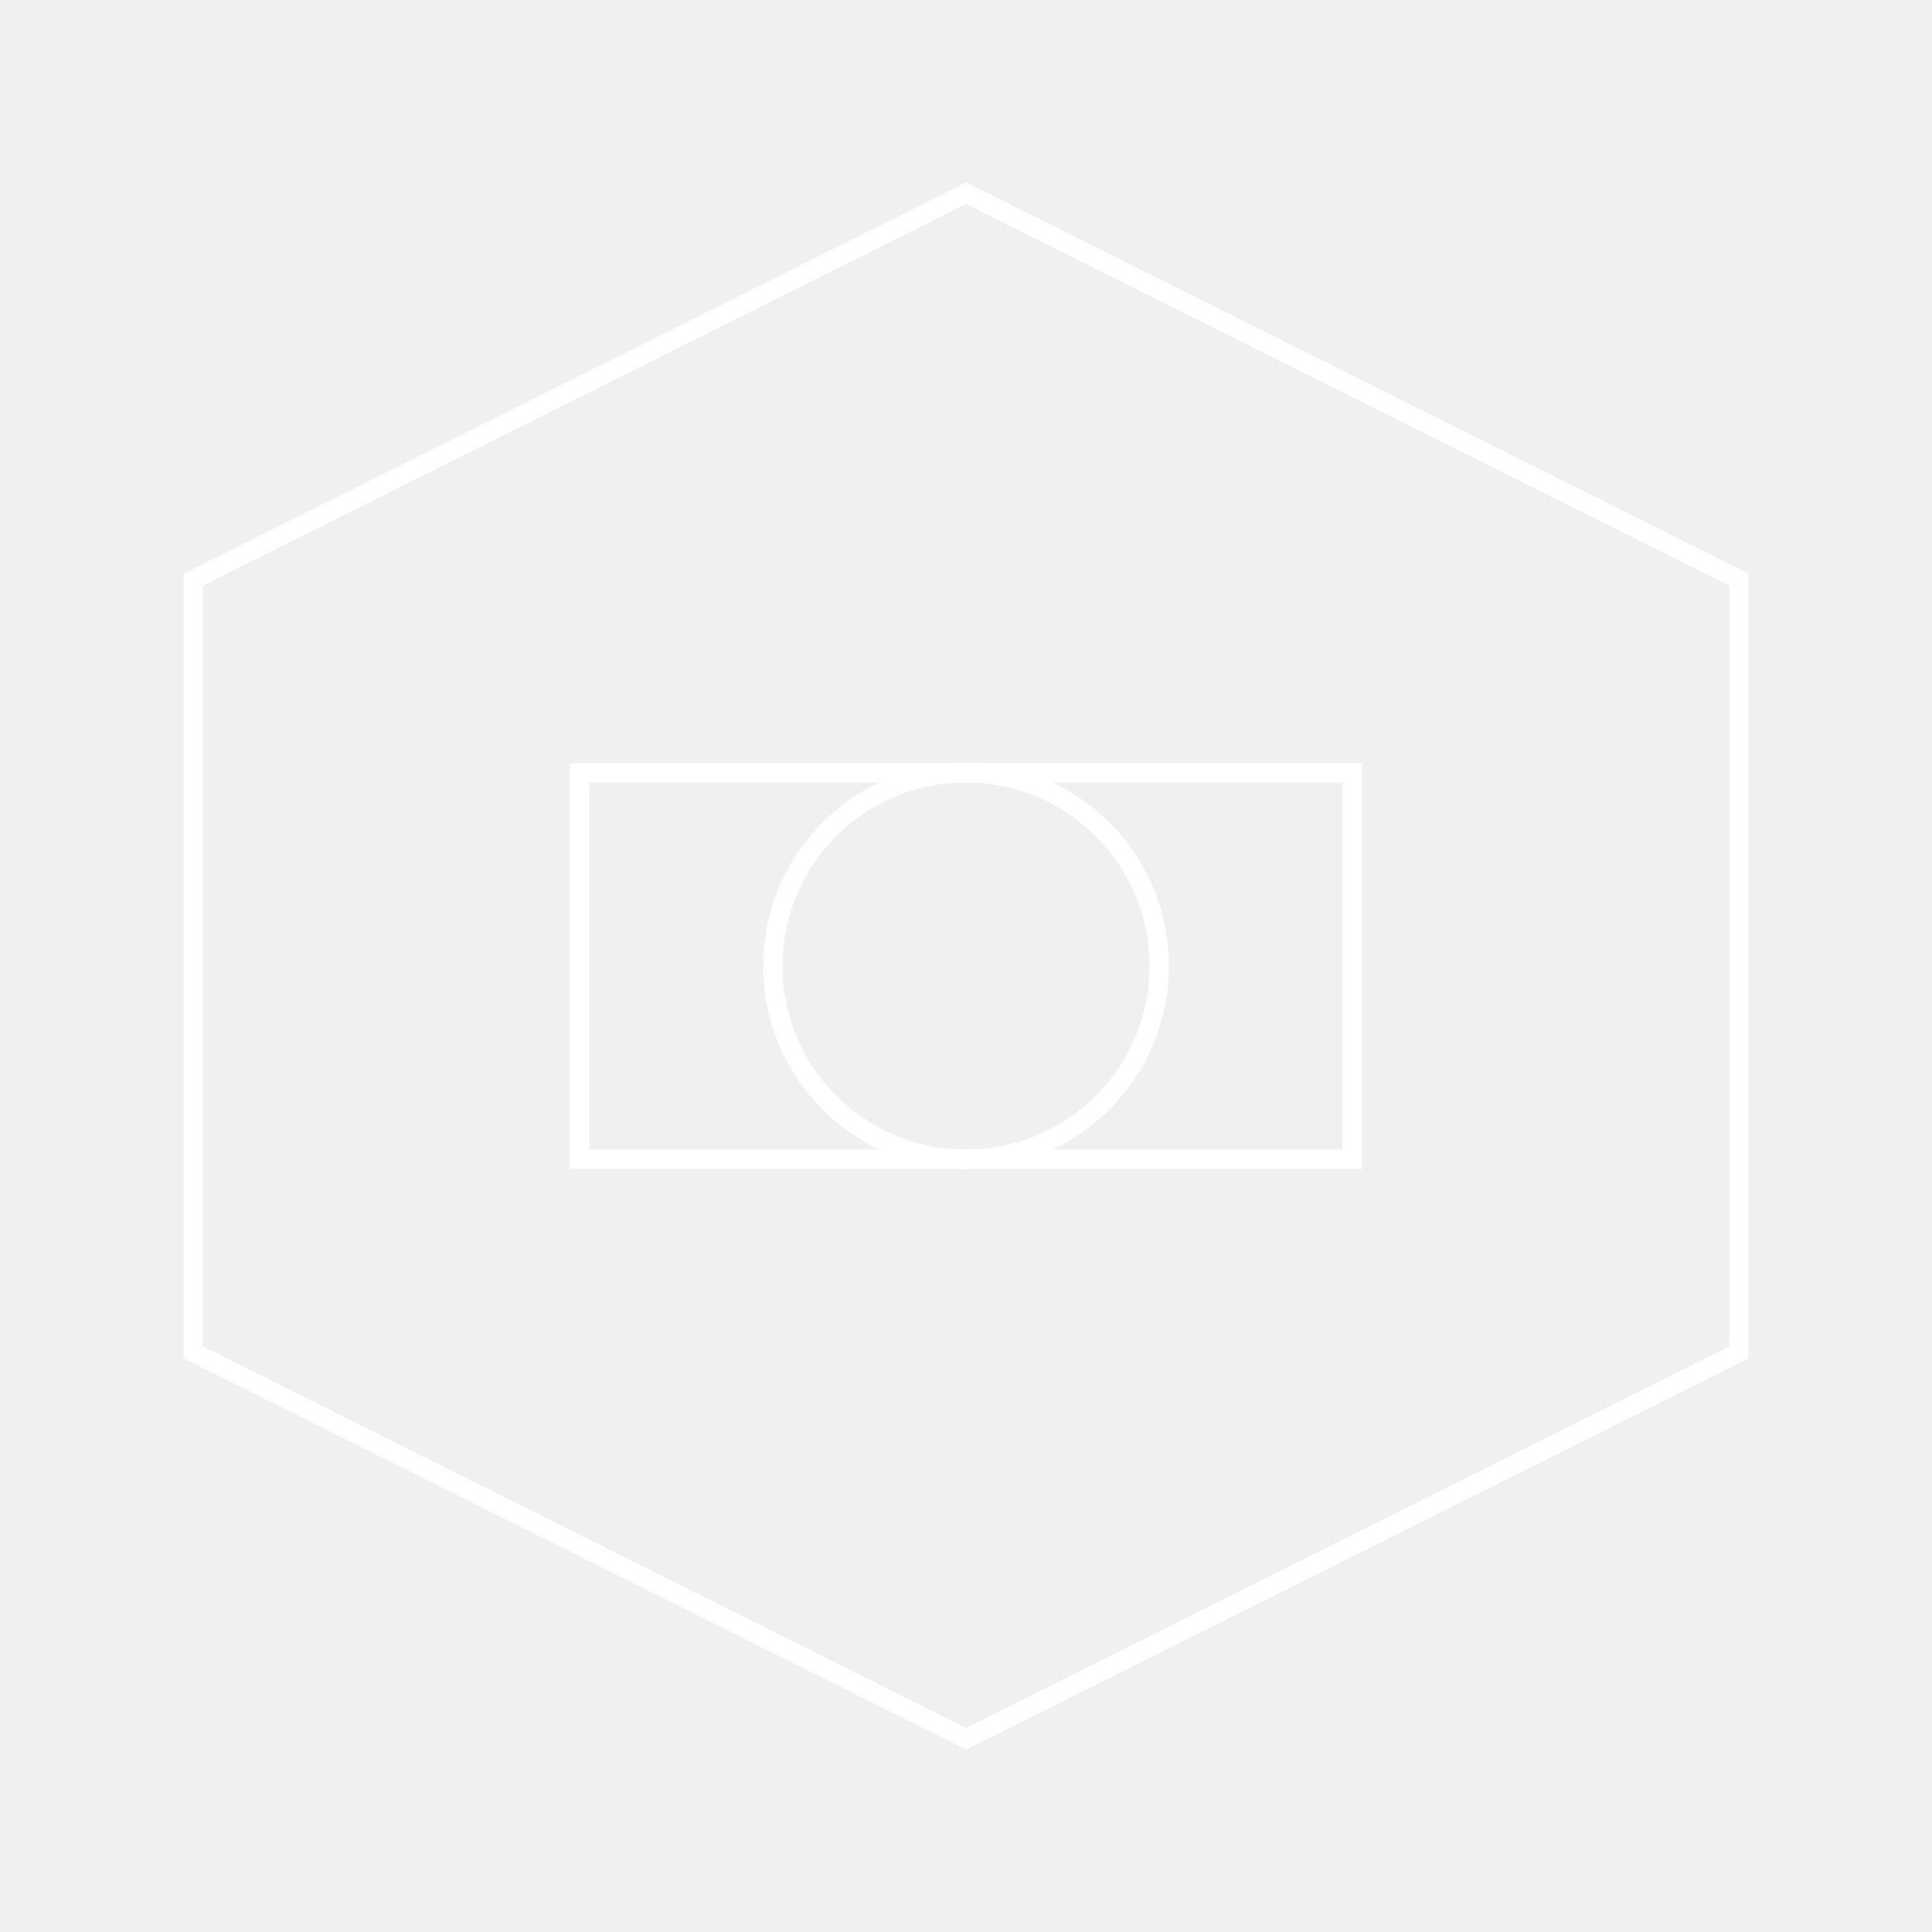
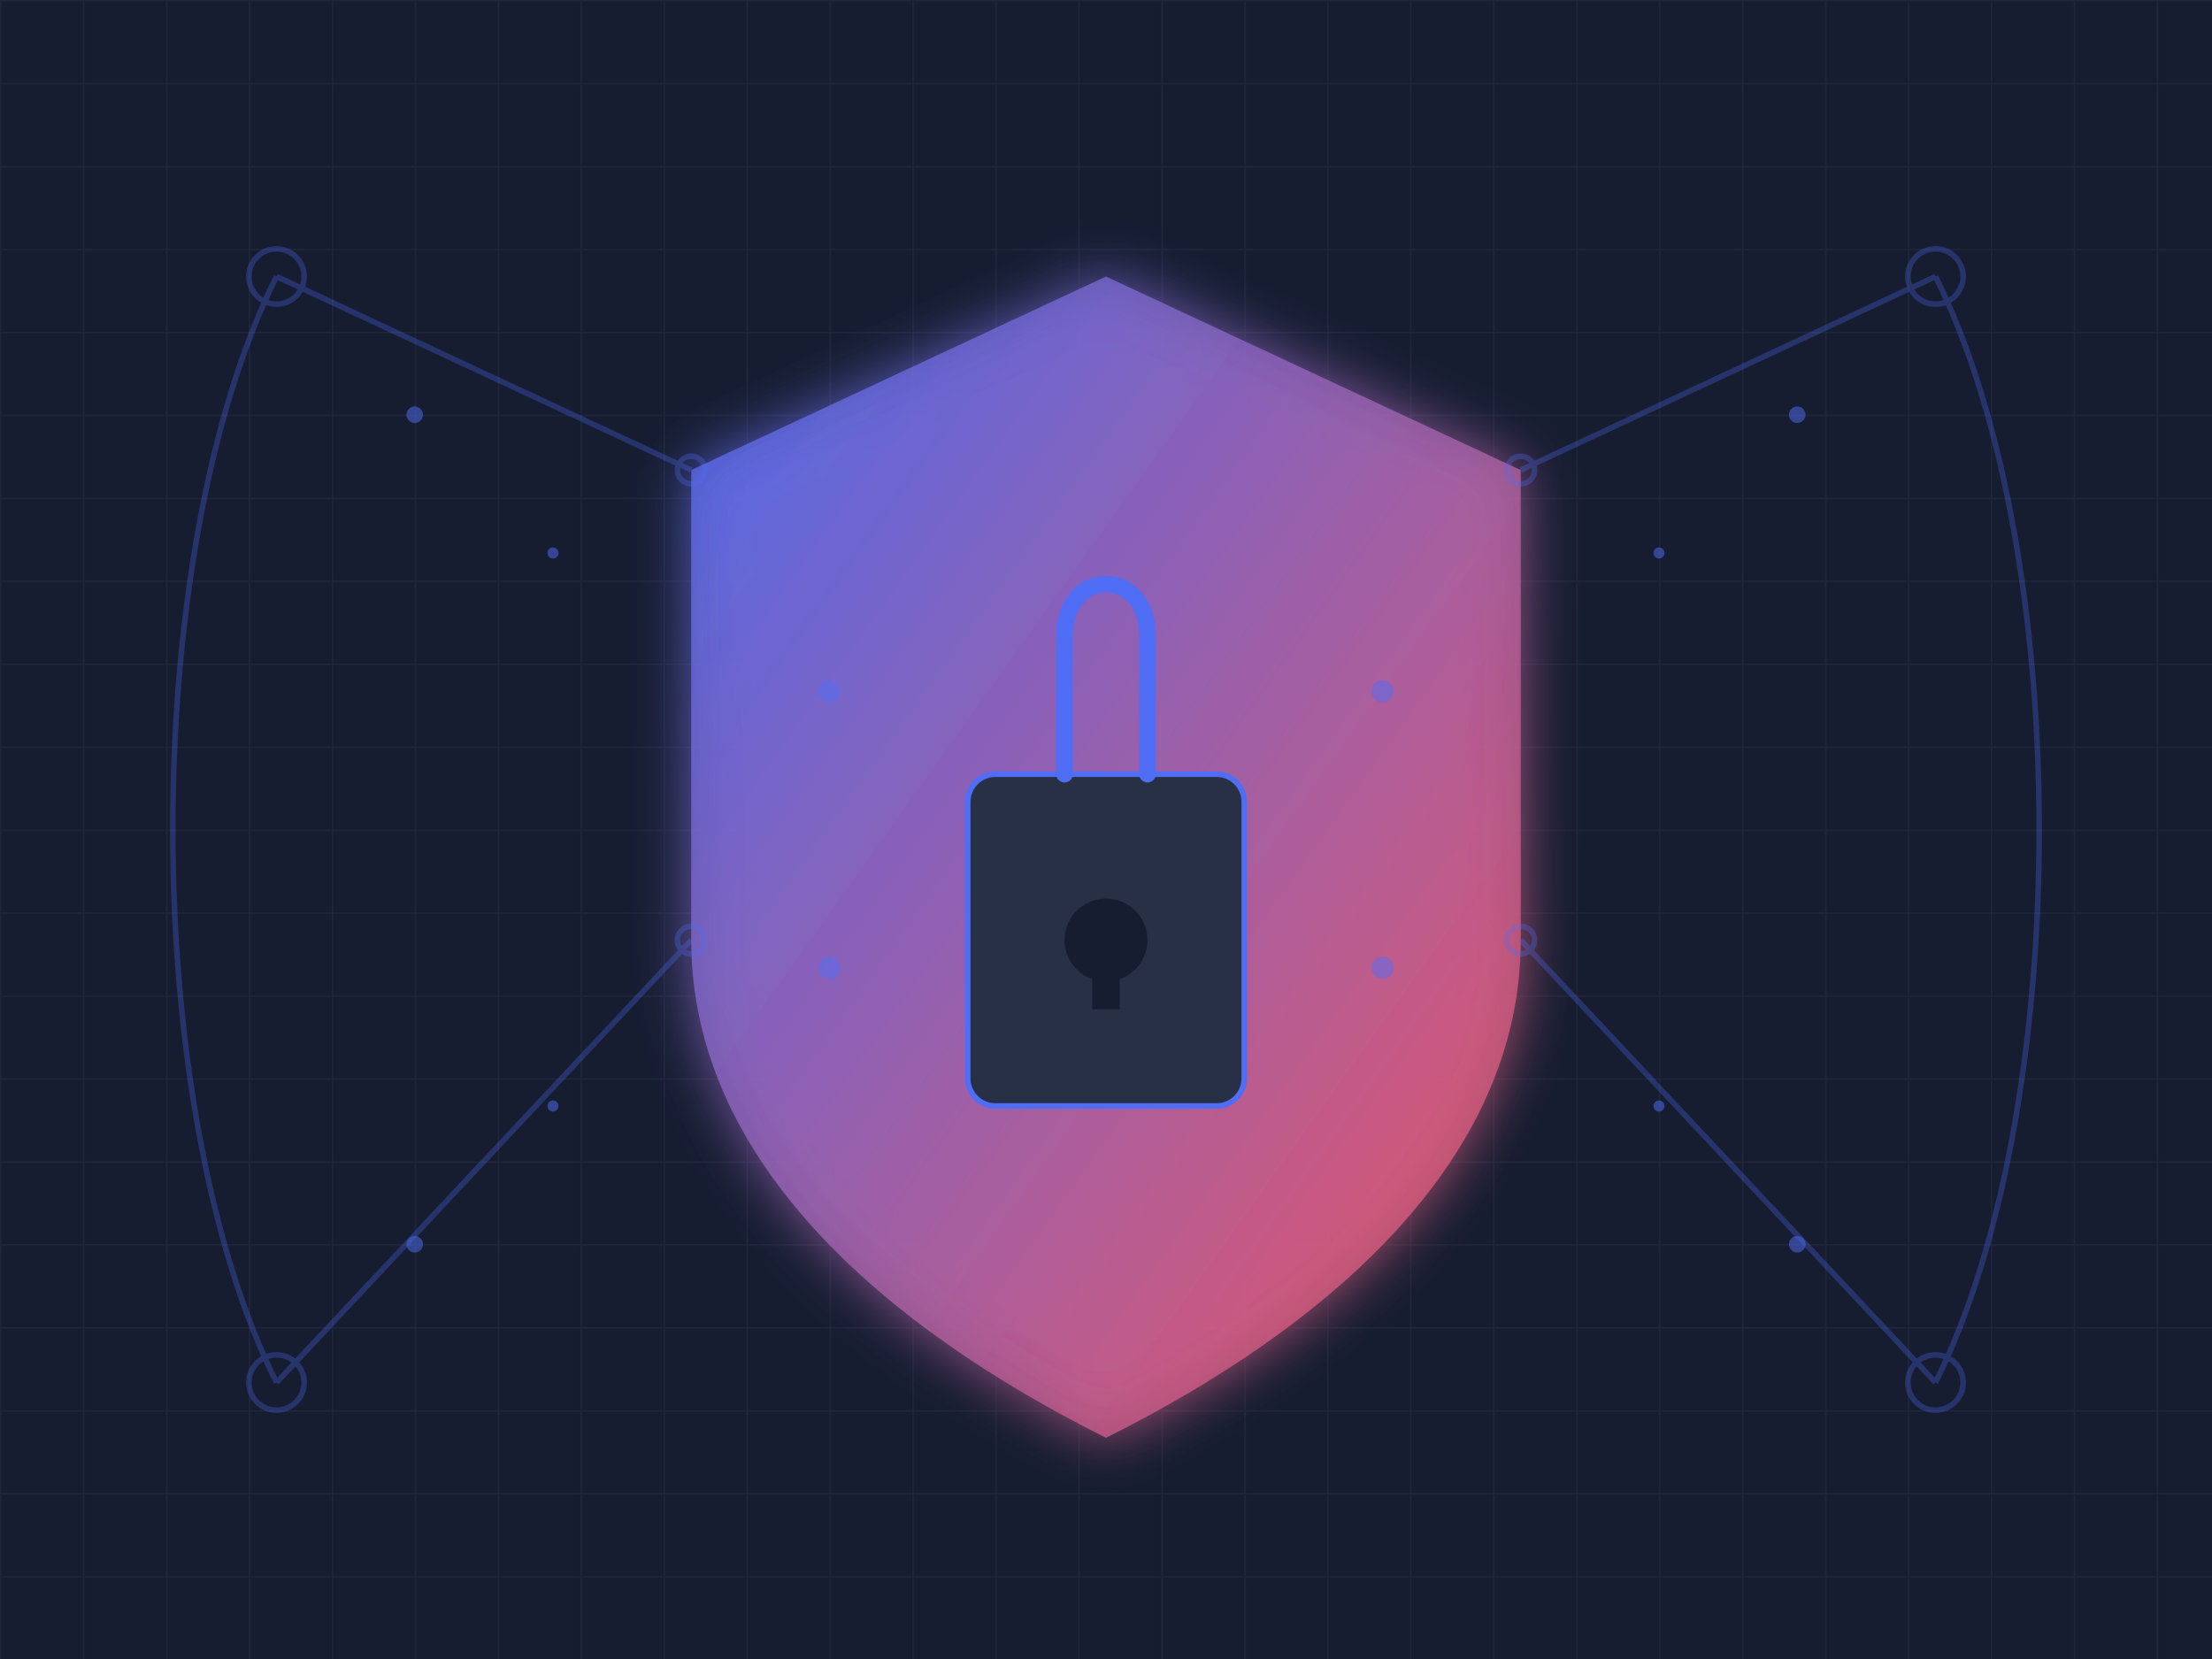
- <svg xmlns="http://www.w3.org/2000/svg" width="100" height="100">
+ <svg xmlns="http://www.w3.org/2000/svg" width="800" height="600" viewBox="0 0 800 600">
  <defs>
-     <pattern id="security-pattern" patternUnits="userSpaceOnUse" width="100" height="100">
-       <path d="M50,10 L90,30 L90,70 L50,90 L10,70 L10,30 Z" fill="none" stroke="#ffffff" stroke-width="1" />
-       <circle cx="50" cy="50" r="10" fill="none" stroke="#ffffff" stroke-width="1" />
-       <path d="M30,40 L70,40 L70,60 L30,60 Z" fill="none" stroke="#ffffff" stroke-width="1" />
+     <linearGradient id="grad1" x1="0%" y1="0%" x2="100%" y2="100%">
+       <stop offset="0%" style="stop-color:#4f6df5;stop-opacity:1" />
+       <stop offset="100%" style="stop-color:#f45866;stop-opacity:1" />
+     </linearGradient>
+     <filter id="glow" x="-20%" y="-20%" width="140%" height="140%">
+       <feGaussianBlur stdDeviation="10" result="blur" />
+       <feComposite in="SourceGraphic" in2="blur" operator="over" />
+     </filter>
+     <pattern id="grid" patternUnits="userSpaceOnUse" width="30" height="30">
+       <rect width="30" height="30" fill="#161d31" />
+       <path d="M 30 0 L 0 0 0 30" fill="none" stroke="#283046" stroke-width="1" />
    </pattern>
  </defs>
-   <rect width="100" height="100" fill="url(#security-pattern)" />
+   <rect width="800" height="600" fill="#161d31" />
+   <rect width="800" height="600" fill="url(#grid)" opacity="0.5" />
+   <g filter="url(#glow)">
+     <path d="M400,100 L550,170 L550,340 C550,420 480,480 400,520 C320,480 250,420 250,340 L250,170 Z" fill="url(#grad1)" opacity="0.8" />
+   </g>
+   <g stroke="#4f6df5" stroke-width="2" fill="none" opacity="0.3">
+     <path d="M100,100 L250,170" />
+     <path d="M700,100 L550,170" />
+     <path d="M100,500 L250,340" />
+     <path d="M700,500 L550,340" />
+     <path d="M100,100 C50,200 50,400 100,500" />
+     <path d="M700,100 C750,200 750,400 700,500" />
+     <circle cx="100" cy="100" r="10" />
+     <circle cx="700" cy="100" r="10" />
+     <circle cx="100" cy="500" r="10" />
+     <circle cx="700" cy="500" r="10" />
+     <circle cx="250" cy="170" r="5" />
+     <circle cx="550" cy="170" r="5" />
+     <circle cx="250" cy="340" r="5" />
+     <circle cx="550" cy="340" r="5" />
+   </g>
+   <g transform="translate(350, 280)">
+     <rect x="0" y="0" width="100" height="120" rx="10" ry="10" fill="#283046" stroke="#4f6df5" stroke-width="2" />
+     <path d="M35,0 L35,-50 C35,-75 65,-75 65,-50 L65,0" stroke="#4f6df5" stroke-width="6" fill="none" stroke-linecap="round" />
+     <circle cx="50" cy="60" r="15" fill="#161d31" />
+     <rect x="45" y="60" width="10" height="25" fill="#161d31" />
+   </g>
+   <g fill="#4f6df5" opacity="0.5">
+     <circle cx="150" cy="150" r="3" />
+     <circle cx="650" cy="150" r="3" />
+     <circle cx="150" cy="450" r="3" />
+     <circle cx="650" cy="450" r="3" />
+     <circle cx="200" cy="200" r="2" />
+     <circle cx="600" cy="200" r="2" />
+     <circle cx="200" cy="400" r="2" />
+     <circle cx="600" cy="400" r="2" />
+     <circle cx="300" cy="250" r="4" />
+     <circle cx="500" cy="250" r="4" />
+     <circle cx="300" cy="350" r="4" />
+     <circle cx="500" cy="350" r="4" />
+   </g>
</svg>
